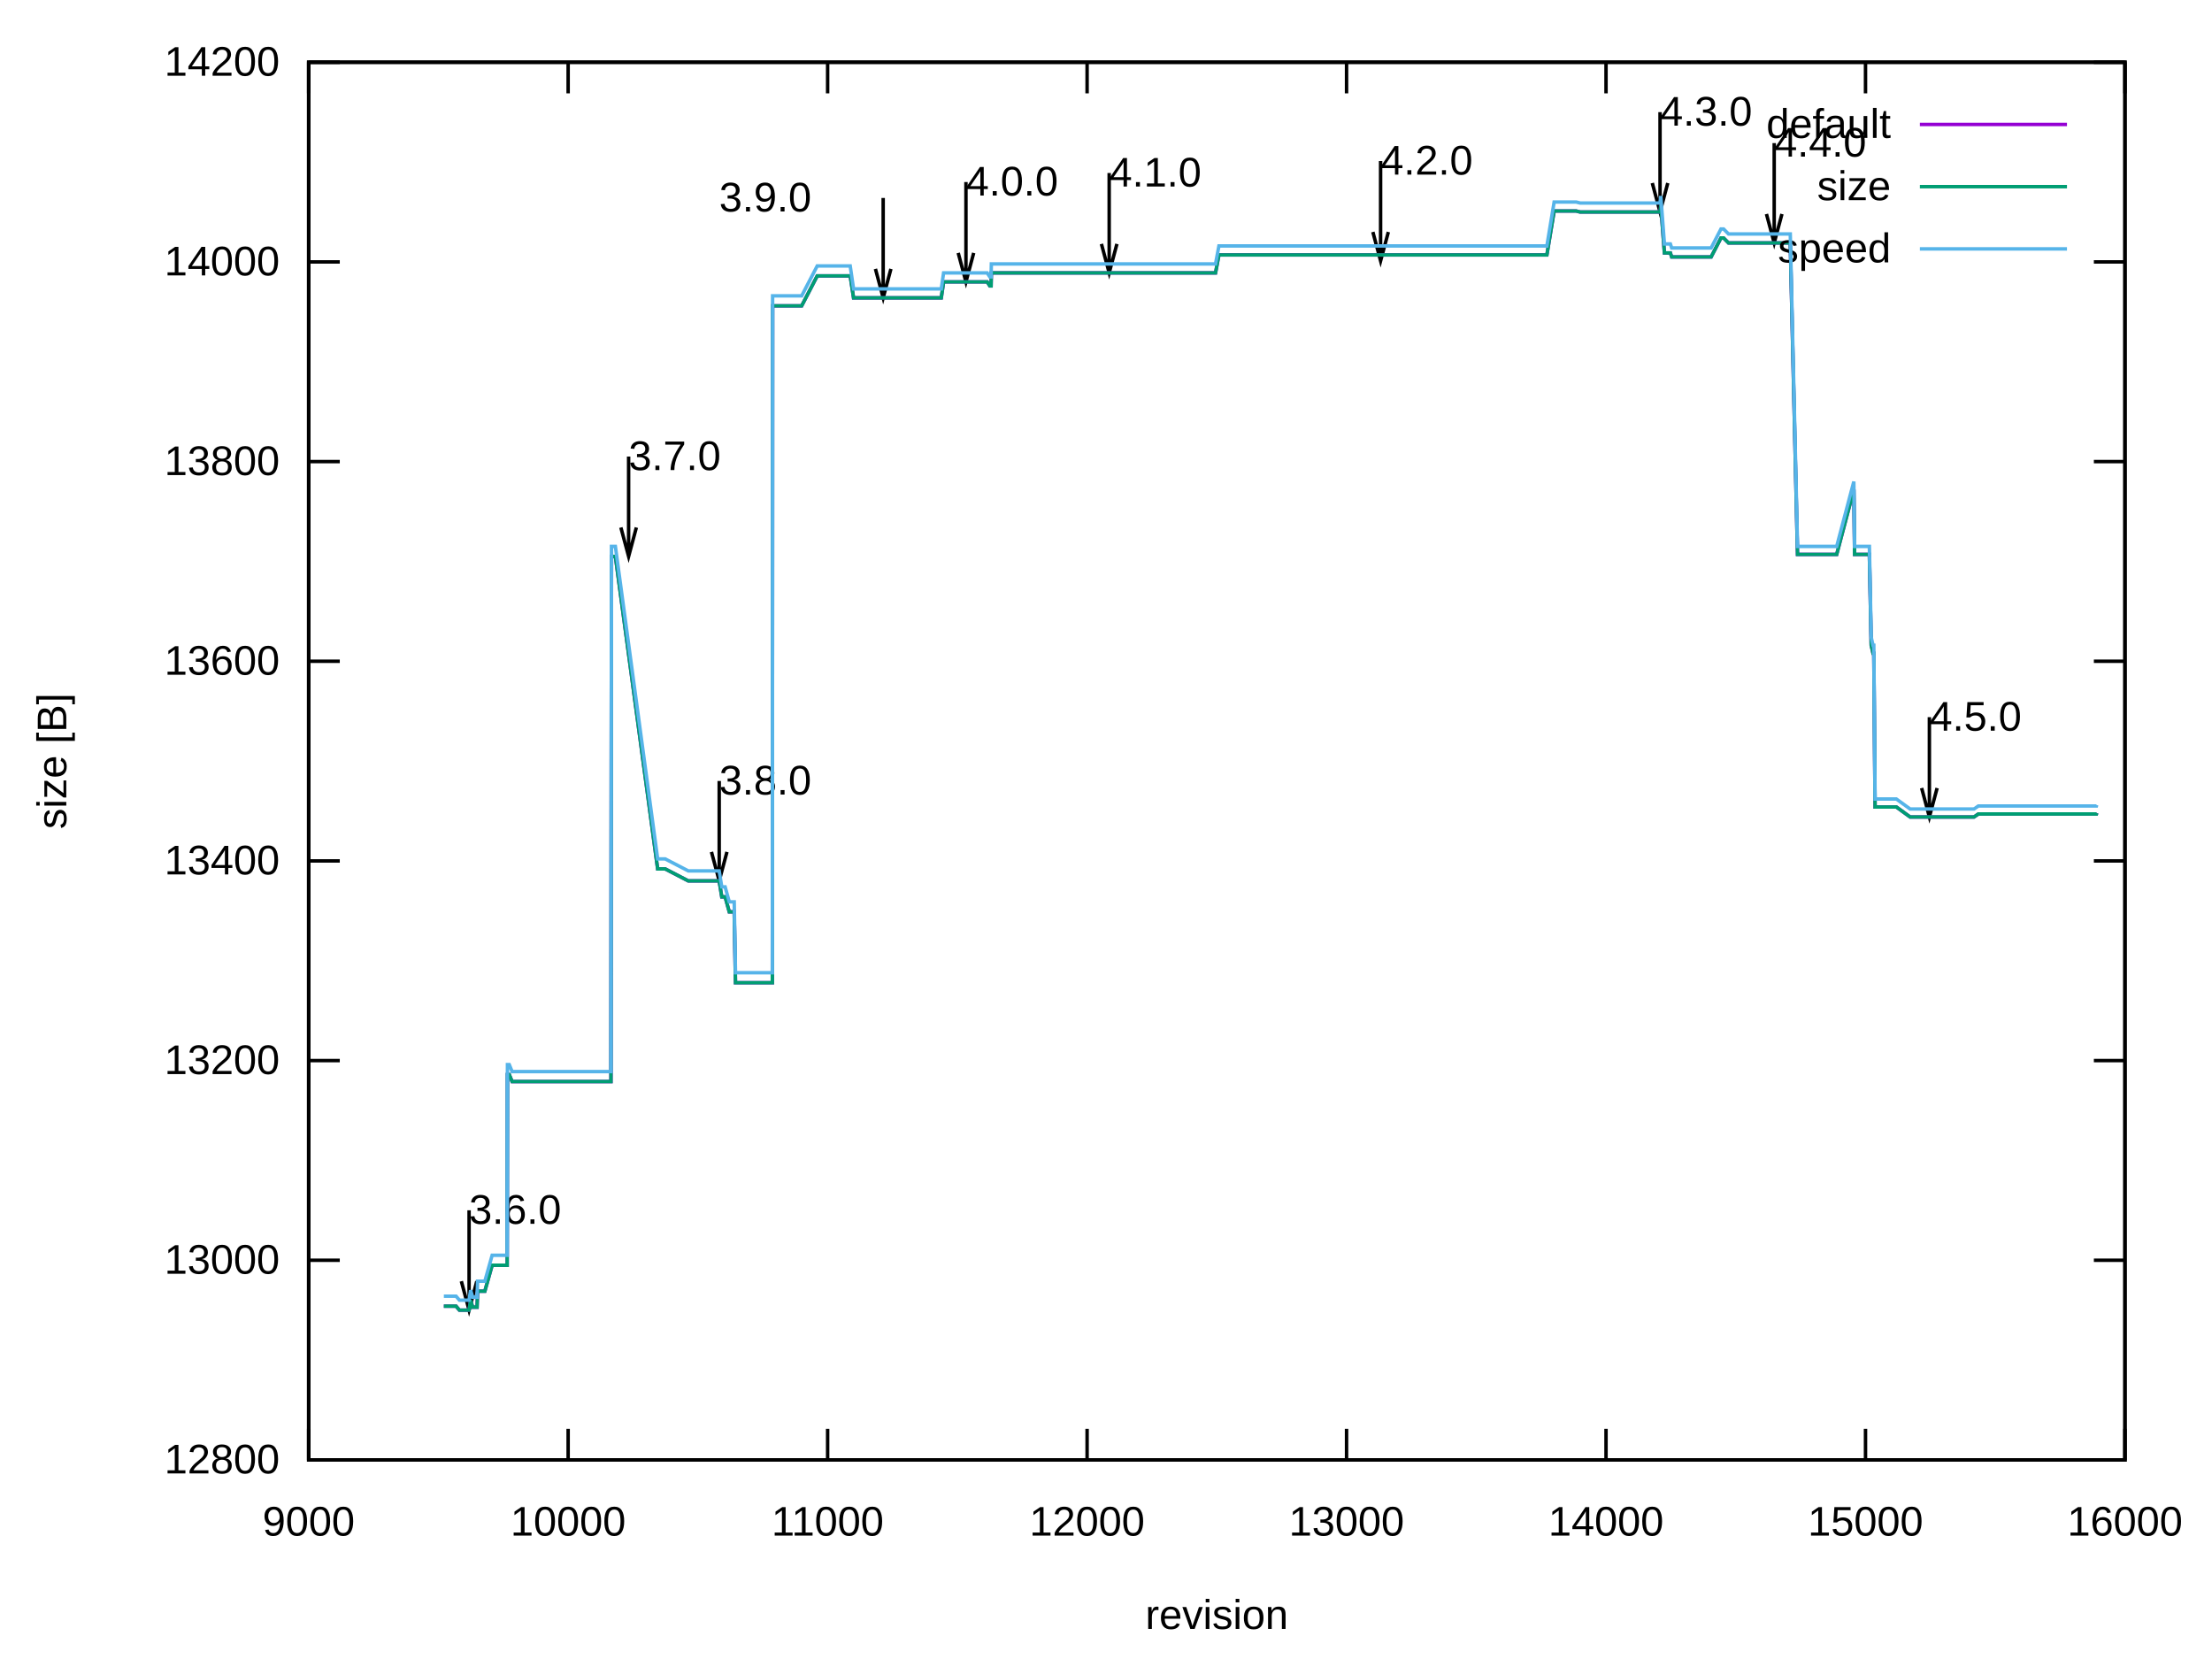
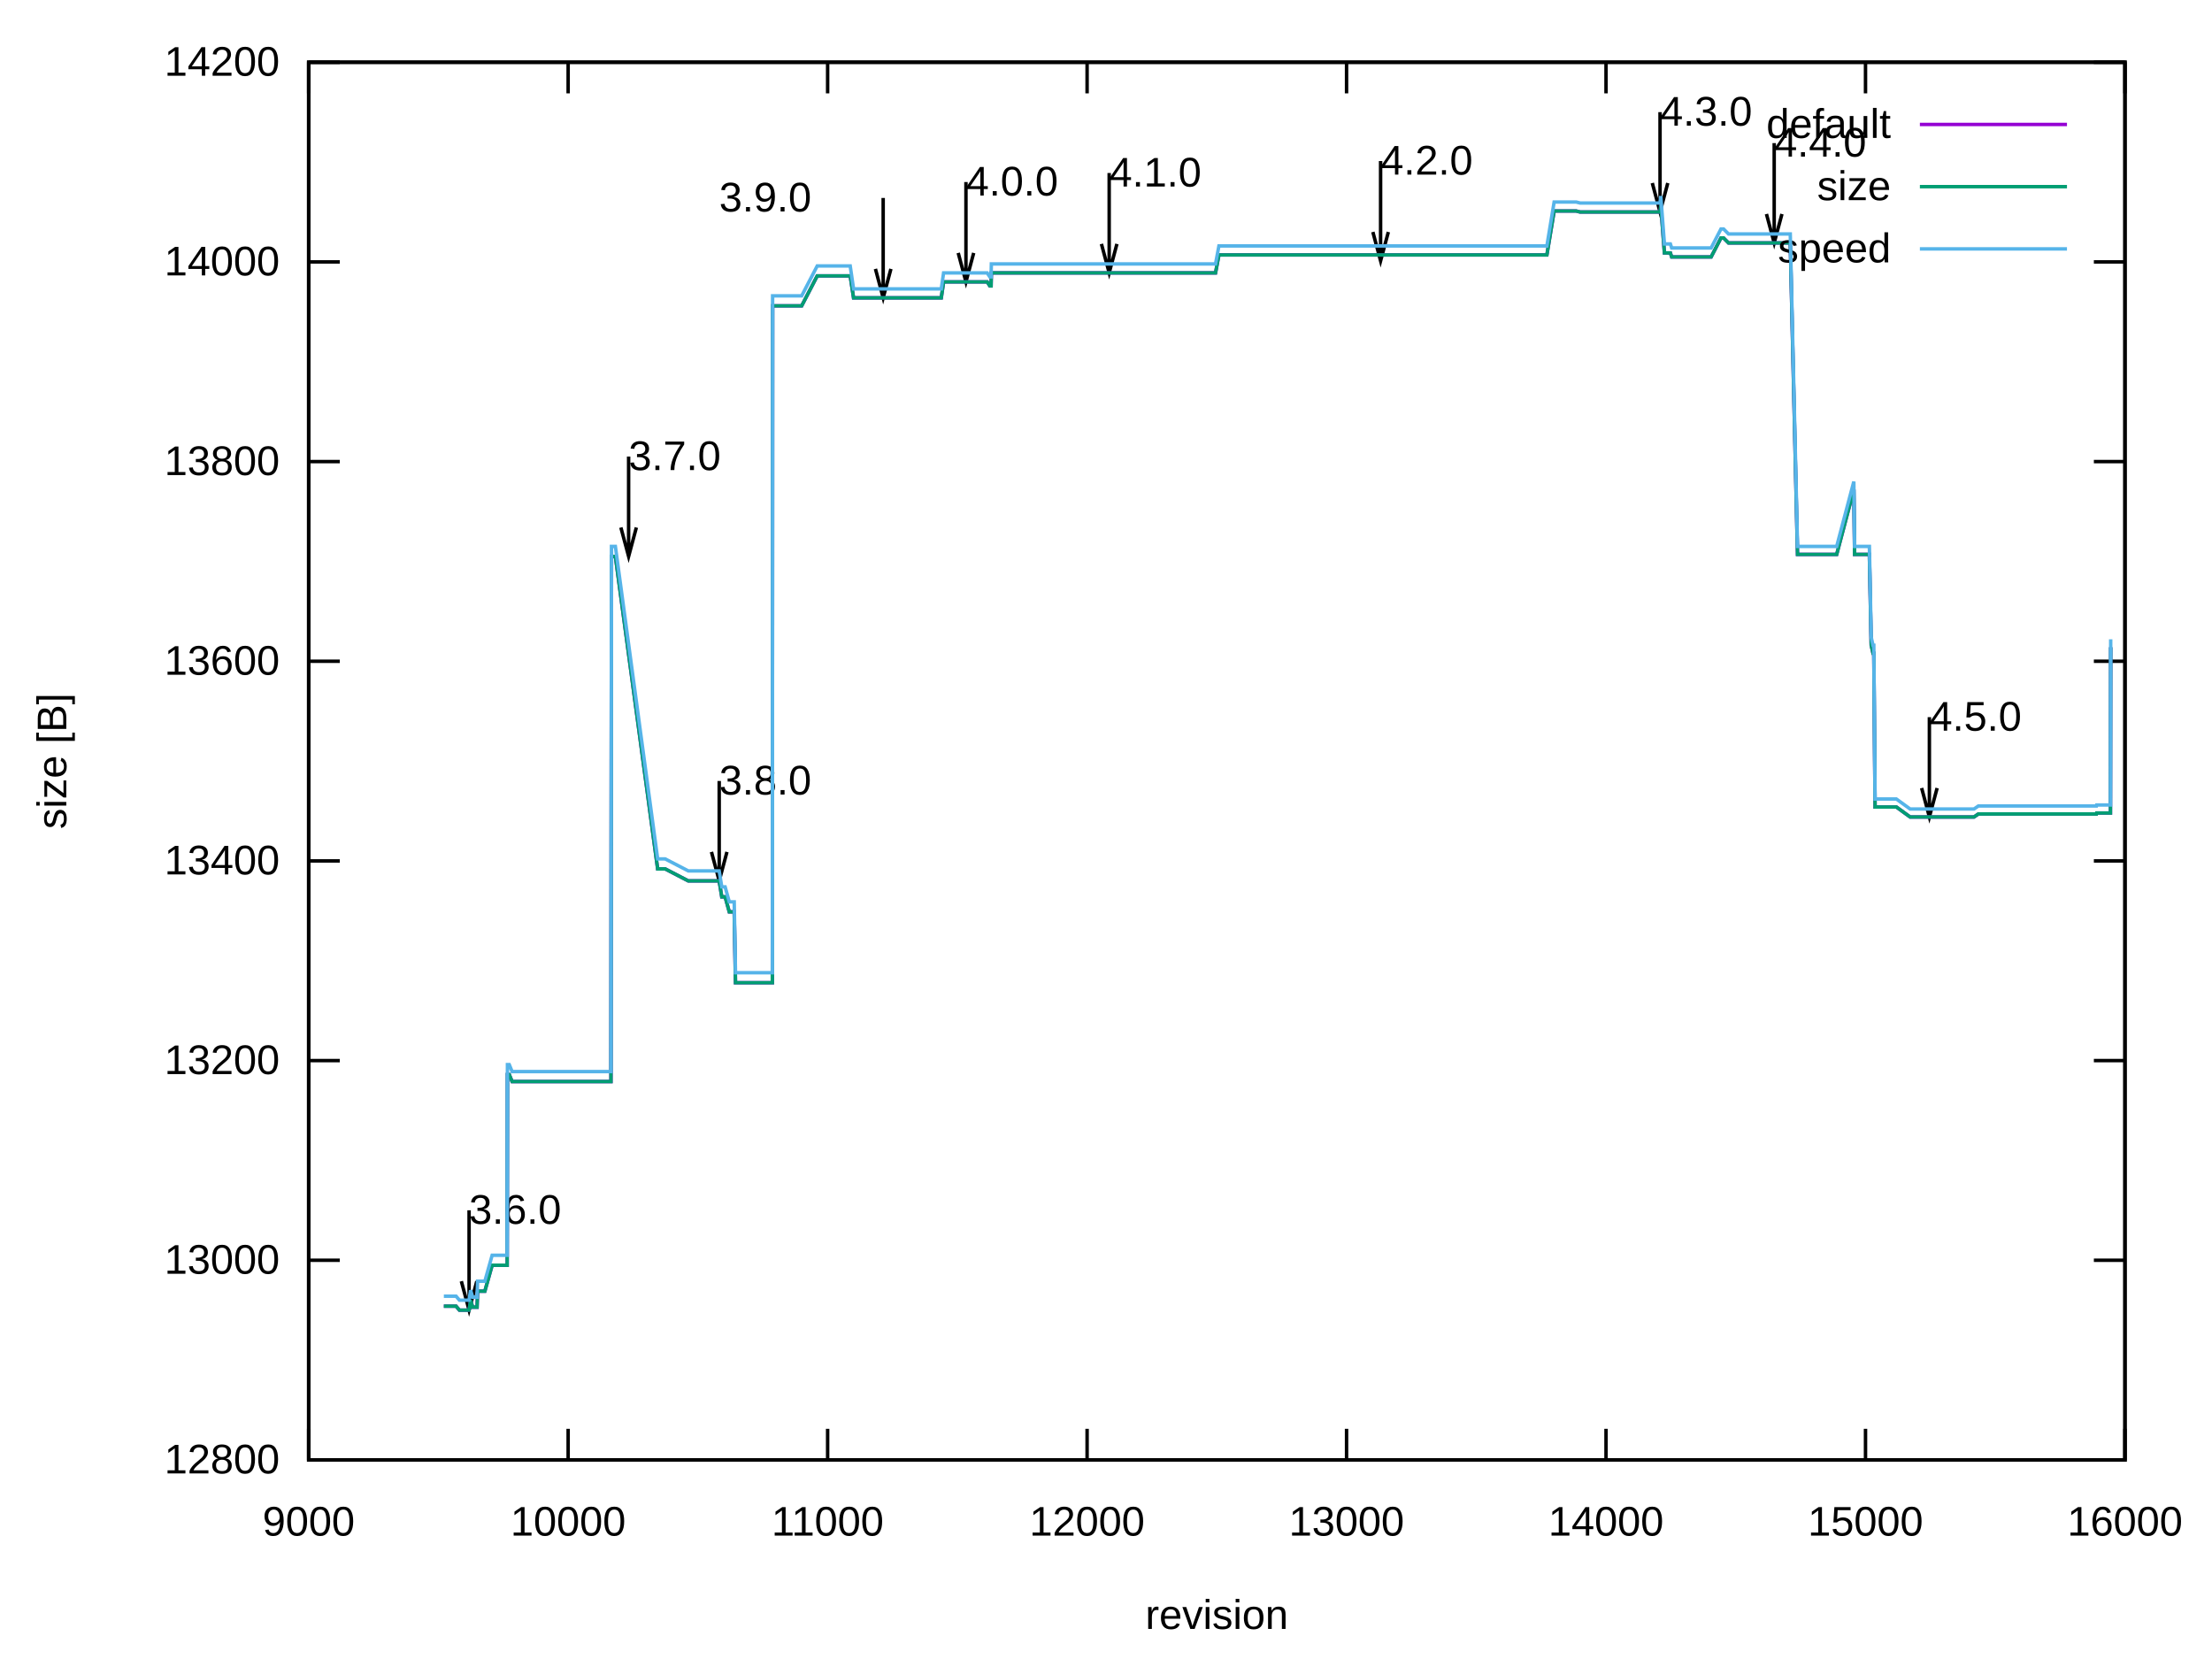
<svg xmlns="http://www.w3.org/2000/svg" xmlns:xlink="http://www.w3.org/1999/xlink" width="640" height="480" viewBox="0 0 640 480">
  <g id="gnuplot_canvas">
    <rect x="0" y="0" width="640" height="480" fill="none" />
    <defs>
      <circle id="gpDot" r="0.5" stroke-width="0.5" stroke="currentColor" />
      <path id="gpPt0" stroke-width="0.222" stroke="currentColor" d="M-1,0 h2 M0,-1 v2" />
      <path id="gpPt1" stroke-width="0.222" stroke="currentColor" d="M-1,-1 L1,1 M1,-1 L-1,1" />
      <path id="gpPt2" stroke-width="0.222" stroke="currentColor" d="M-1,0 L1,0 M0,-1 L0,1 M-1,-1 L1,1 M-1,1 L1,-1" />
      <rect id="gpPt3" stroke-width="0.222" stroke="currentColor" x="-1" y="-1" width="2" height="2" />
      <rect id="gpPt4" stroke-width="0.222" stroke="currentColor" fill="currentColor" x="-1" y="-1" width="2" height="2" />
      <circle id="gpPt5" stroke-width="0.222" stroke="currentColor" cx="0" cy="0" r="1" />
      <use xlink:href="#gpPt5" id="gpPt6" fill="currentColor" stroke="none" />
      <path id="gpPt7" stroke-width="0.222" stroke="currentColor" d="M0,-1.33 L-1.33,0.67 L1.33,0.67 z" />
      <use xlink:href="#gpPt7" id="gpPt8" fill="currentColor" stroke="none" />
      <use xlink:href="#gpPt7" id="gpPt9" stroke="currentColor" transform="rotate(180)" />
      <use xlink:href="#gpPt9" id="gpPt10" fill="currentColor" stroke="none" />
      <use xlink:href="#gpPt3" id="gpPt11" stroke="currentColor" transform="rotate(45)" />
      <use xlink:href="#gpPt11" id="gpPt12" fill="currentColor" stroke="none" />
      <path id="gpPt13" stroke-width="0.222" stroke="currentColor" d="M0,1.330 L1.265,0.411 L0.782,-1.067 L-0.782,-1.076 L-1.265,0.411 z" />
      <use xlink:href="#gpPt13" id="gpPt14" fill="currentColor" stroke="none" />
      <filter id="textbox" filterUnits="objectBoundingBox" x="0" y="0" height="1" width="1">
        <feFlood flood-color="white" flood-opacity="1" result="bgnd" />
        <feComposite in="SourceGraphic" in2="bgnd" operator="atop" />
      </filter>
      <filter id="greybox" filterUnits="objectBoundingBox" x="0" y="0" height="1" width="1">
        <feFlood flood-color="lightgrey" flood-opacity="1" result="grey" />
        <feComposite in="SourceGraphic" in2="grey" operator="atop" />
      </filter>
    </defs>
    <g fill="none" color="white" stroke="currentColor" stroke-width="1.00" stroke-linecap="butt" stroke-linejoin="miter">
</g>
    <g fill="none" color="black" stroke="currentColor" stroke-width="1.00" stroke-linecap="butt" stroke-linejoin="miter">
      <path stroke="black" d="M89.31,422.40 L98.31,422.40 M614.82,422.40 L605.82,422.40  " />
      <g transform="translate(80.92,426.30)" stroke="none" fill="black" font-family="Arial" font-size="12.00" text-anchor="end">
        <text>
          <tspan font-family="Arial"> 12800</tspan>
        </text>
      </g>
    </g>
    <g fill="none" color="black" stroke="currentColor" stroke-width="1.00" stroke-linecap="butt" stroke-linejoin="miter">
      <path stroke="black" d="M89.31,364.63 L98.31,364.63 M614.82,364.63 L605.82,364.63  " />
      <g transform="translate(80.92,368.53)" stroke="none" fill="black" font-family="Arial" font-size="12.00" text-anchor="end">
        <text>
          <tspan font-family="Arial"> 13000</tspan>
        </text>
      </g>
    </g>
    <g fill="none" color="black" stroke="currentColor" stroke-width="1.00" stroke-linecap="butt" stroke-linejoin="miter">
      <path stroke="black" d="M89.31,306.86 L98.31,306.86 M614.82,306.86 L605.82,306.86  " />
      <g transform="translate(80.92,310.76)" stroke="none" fill="black" font-family="Arial" font-size="12.00" text-anchor="end">
        <text>
          <tspan font-family="Arial"> 13200</tspan>
        </text>
      </g>
    </g>
    <g fill="none" color="black" stroke="currentColor" stroke-width="1.00" stroke-linecap="butt" stroke-linejoin="miter">
      <path stroke="black" d="M89.31,249.09 L98.31,249.09 M614.82,249.09 L605.82,249.09  " />
      <g transform="translate(80.92,252.99)" stroke="none" fill="black" font-family="Arial" font-size="12.00" text-anchor="end">
        <text>
          <tspan font-family="Arial"> 13400</tspan>
        </text>
      </g>
    </g>
    <g fill="none" color="black" stroke="currentColor" stroke-width="1.00" stroke-linecap="butt" stroke-linejoin="miter">
      <path stroke="black" d="M89.31,191.32 L98.31,191.32 M614.82,191.32 L605.82,191.32  " />
      <g transform="translate(80.92,195.22)" stroke="none" fill="black" font-family="Arial" font-size="12.00" text-anchor="end">
        <text>
          <tspan font-family="Arial"> 13600</tspan>
        </text>
      </g>
    </g>
    <g fill="none" color="black" stroke="currentColor" stroke-width="1.00" stroke-linecap="butt" stroke-linejoin="miter">
      <path stroke="black" d="M89.31,133.55 L98.31,133.55 M614.82,133.55 L605.82,133.55  " />
      <g transform="translate(80.92,137.45)" stroke="none" fill="black" font-family="Arial" font-size="12.00" text-anchor="end">
        <text>
          <tspan font-family="Arial"> 13800</tspan>
        </text>
      </g>
    </g>
    <g fill="none" color="black" stroke="currentColor" stroke-width="1.00" stroke-linecap="butt" stroke-linejoin="miter">
      <path stroke="black" d="M89.31,75.78 L98.31,75.78 M614.82,75.78 L605.82,75.78  " />
      <g transform="translate(80.92,79.68)" stroke="none" fill="black" font-family="Arial" font-size="12.00" text-anchor="end">
        <text>
          <tspan font-family="Arial"> 14000</tspan>
        </text>
      </g>
    </g>
    <g fill="none" color="black" stroke="currentColor" stroke-width="1.00" stroke-linecap="butt" stroke-linejoin="miter">
      <path stroke="black" d="M89.31,18.01 L98.31,18.01 M614.82,18.01 L605.82,18.01  " />
      <g transform="translate(80.92,21.91)" stroke="none" fill="black" font-family="Arial" font-size="12.00" text-anchor="end">
        <text>
          <tspan font-family="Arial"> 14200</tspan>
        </text>
      </g>
    </g>
    <g fill="none" color="black" stroke="currentColor" stroke-width="1.00" stroke-linecap="butt" stroke-linejoin="miter">
      <path stroke="black" d="M89.31,422.40 L89.31,413.40 M89.31,18.01 L89.31,27.01  " />
      <g transform="translate(89.31,444.30)" stroke="none" fill="black" font-family="Arial" font-size="12.00" text-anchor="middle">
        <text>
          <tspan font-family="Arial"> 9000</tspan>
        </text>
      </g>
    </g>
    <g fill="none" color="black" stroke="currentColor" stroke-width="1.00" stroke-linecap="butt" stroke-linejoin="miter">
      <path stroke="black" d="M164.38,422.40 L164.38,413.40 M164.38,18.01 L164.38,27.01  " />
      <g transform="translate(164.38,444.30)" stroke="none" fill="black" font-family="Arial" font-size="12.00" text-anchor="middle">
        <text>
          <tspan font-family="Arial"> 10000</tspan>
        </text>
      </g>
    </g>
    <g fill="none" color="black" stroke="currentColor" stroke-width="1.00" stroke-linecap="butt" stroke-linejoin="miter">
      <path stroke="black" d="M239.46,422.40 L239.46,413.40 M239.46,18.01 L239.46,27.01  " />
      <g transform="translate(239.46,444.30)" stroke="none" fill="black" font-family="Arial" font-size="12.00" text-anchor="middle">
        <text>
          <tspan font-family="Arial"> 11000</tspan>
        </text>
      </g>
    </g>
    <g fill="none" color="black" stroke="currentColor" stroke-width="1.00" stroke-linecap="butt" stroke-linejoin="miter">
      <path stroke="black" d="M314.53,422.40 L314.53,413.40 M314.53,18.01 L314.53,27.01  " />
      <g transform="translate(314.53,444.30)" stroke="none" fill="black" font-family="Arial" font-size="12.00" text-anchor="middle">
        <text>
          <tspan font-family="Arial"> 12000</tspan>
        </text>
      </g>
    </g>
    <g fill="none" color="black" stroke="currentColor" stroke-width="1.00" stroke-linecap="butt" stroke-linejoin="miter">
      <path stroke="black" d="M389.60,422.40 L389.60,413.40 M389.60,18.01 L389.60,27.01  " />
      <g transform="translate(389.60,444.30)" stroke="none" fill="black" font-family="Arial" font-size="12.00" text-anchor="middle">
        <text>
          <tspan font-family="Arial"> 13000</tspan>
        </text>
      </g>
    </g>
    <g fill="none" color="black" stroke="currentColor" stroke-width="1.00" stroke-linecap="butt" stroke-linejoin="miter">
      <path stroke="black" d="M464.67,422.40 L464.67,413.40 M464.67,18.01 L464.67,27.01  " />
      <g transform="translate(464.67,444.30)" stroke="none" fill="black" font-family="Arial" font-size="12.00" text-anchor="middle">
        <text>
          <tspan font-family="Arial"> 14000</tspan>
        </text>
      </g>
    </g>
    <g fill="none" color="black" stroke="currentColor" stroke-width="1.00" stroke-linecap="butt" stroke-linejoin="miter">
      <path stroke="black" d="M539.75,422.40 L539.75,413.40 M539.75,18.01 L539.75,27.01  " />
      <g transform="translate(539.75,444.30)" stroke="none" fill="black" font-family="Arial" font-size="12.00" text-anchor="middle">
        <text>
          <tspan font-family="Arial"> 15000</tspan>
        </text>
      </g>
    </g>
    <g fill="none" color="black" stroke="currentColor" stroke-width="1.00" stroke-linecap="butt" stroke-linejoin="miter">
      <path stroke="black" d="M614.82,422.40 L614.82,413.40 M614.82,18.01 L614.82,27.01  " />
      <g transform="translate(614.82,444.30)" stroke="none" fill="black" font-family="Arial" font-size="12.00" text-anchor="middle">
        <text>
          <tspan font-family="Arial"> 16000</tspan>
        </text>
      </g>
    </g>
    <g fill="none" color="black" stroke="currentColor" stroke-width="1.00" stroke-linecap="butt" stroke-linejoin="miter">
</g>
    <g fill="none" color="black" stroke="currentColor" stroke-width="1.00" stroke-linecap="butt" stroke-linejoin="miter">
      <path stroke="black" d="M89.31,18.01 L89.31,422.40 L614.82,422.40 L614.82,18.01 L89.31,18.01 Z  " />
      <g transform="translate(135.71,354.09)" stroke="none" fill="black" font-family="Arial" font-size="12.00" text-anchor="start">
        <text>
          <tspan font-family="Arial">3.6.0</tspan>
        </text>
      </g>
      <g transform="translate(181.87,136.01)" stroke="none" fill="black" font-family="Arial" font-size="12.00" text-anchor="start">
        <text>
          <tspan font-family="Arial">3.7.0</tspan>
        </text>
      </g>
      <g transform="translate(208.08,229.88)" stroke="none" fill="black" font-family="Arial" font-size="12.00" text-anchor="start">
        <text>
          <tspan font-family="Arial">3.8.0</tspan>
        </text>
      </g>
      <g transform="translate(208.08,61.19)" stroke="none" fill="black" font-family="Arial" font-size="12.00" text-anchor="start">
        <text>
          <tspan font-family="Arial">3.9.0</tspan>
        </text>
      </g>
      <g transform="translate(279.47,56.57)" stroke="none" fill="black" font-family="Arial" font-size="12.00" text-anchor="start">
        <text>
          <tspan font-family="Arial">4.0.0</tspan>
        </text>
      </g>
      <g transform="translate(320.91,53.97)" stroke="none" fill="black" font-family="Arial" font-size="12.00" text-anchor="start">
        <text>
          <tspan font-family="Arial">4.1.0</tspan>
        </text>
      </g>
      <g transform="translate(399.44,50.51)" stroke="none" fill="black" font-family="Arial" font-size="12.00" text-anchor="start">
        <text>
          <tspan font-family="Arial">4.2.0</tspan>
        </text>
      </g>
      <g transform="translate(480.29,36.35)" stroke="none" fill="black" font-family="Arial" font-size="12.00" text-anchor="start">
        <text>
          <tspan font-family="Arial">4.3.0</tspan>
        </text>
      </g>
      <g transform="translate(513.32,45.31)" stroke="none" fill="black" font-family="Arial" font-size="12.00" text-anchor="start">
        <text>
          <tspan font-family="Arial">4.4.0</tspan>
        </text>
      </g>
      <g transform="translate(558.22,211.40)" stroke="none" fill="black" font-family="Arial" font-size="12.00" text-anchor="start">
        <text>
          <tspan font-family="Arial">4.5.0</tspan>
        </text>
      </g>
    </g>
    <g fill="none" color="black" stroke="currentColor" stroke-width="1.00" stroke-linecap="butt" stroke-linejoin="miter">
      <path stroke="black" d="M133.48,370.70 L135.72,379.06 L137.96,370.70 M135.72,350.18 L135.72,379.06  " />
    </g>
    <g fill="none" color="black" stroke="currentColor" stroke-width="1.00" stroke-linecap="butt" stroke-linejoin="miter">
      <path stroke="black" d="M179.64,152.62 L181.88,160.98 L184.12,152.62 M181.88,132.10 L181.88,160.98  " />
    </g>
    <g fill="none" color="black" stroke="currentColor" stroke-width="1.00" stroke-linecap="butt" stroke-linejoin="miter">
      <path stroke="black" d="M205.85,246.49 L208.09,254.86 L210.33,246.49 M208.09,225.97 L208.09,254.86  " />
    </g>
    <g fill="none" color="black" stroke="currentColor" stroke-width="1.00" stroke-linecap="butt" stroke-linejoin="miter">
      <path stroke="black" d="M253.29,77.80 L255.53,86.17 L257.77,77.80 M255.53,57.28 L255.53,86.17  " />
    </g>
    <g fill="none" color="black" stroke="currentColor" stroke-width="1.00" stroke-linecap="butt" stroke-linejoin="miter">
      <path stroke="black" d="M277.24,73.18 L279.48,81.55 L281.72,73.18 M279.48,52.66 L279.48,81.55  " />
    </g>
    <g fill="none" color="black" stroke="currentColor" stroke-width="1.00" stroke-linecap="butt" stroke-linejoin="miter">
      <path stroke="black" d="M318.68,70.58 L320.92,78.95 L323.16,70.58 M320.92,50.06 L320.92,78.95  " />
    </g>
    <g fill="none" color="black" stroke="currentColor" stroke-width="1.00" stroke-linecap="butt" stroke-linejoin="miter">
      <path stroke="black" d="M397.21,67.12 L399.45,75.48 L401.69,67.12 M399.45,46.60 L399.45,75.48  " />
    </g>
    <g fill="none" color="black" stroke="currentColor" stroke-width="1.00" stroke-linecap="butt" stroke-linejoin="miter">
      <path stroke="black" d="M478.06,52.96 L480.30,61.33 L482.54,52.96 M480.30,32.44 L480.30,61.33  " />
    </g>
    <g fill="none" color="black" stroke="currentColor" stroke-width="1.00" stroke-linecap="butt" stroke-linejoin="miter">
      <path stroke="black" d="M511.09,61.92 L513.33,70.28 L515.57,61.92 M513.33,41.40 L513.33,70.28  " />
    </g>
    <g fill="none" color="black" stroke="currentColor" stroke-width="1.00" stroke-linecap="butt" stroke-linejoin="miter">
      <path stroke="black" d="M555.99,228.01 L558.23,236.37 L560.47,228.01 M558.23,207.49 L558.23,236.37  " />
    </g>
    <g fill="none" color="black" stroke="currentColor" stroke-width="1.00" stroke-linecap="butt" stroke-linejoin="miter">
</g>
    <g id="gnuplot_plot_1">
      <g fill="none" color="black" stroke="currentColor" stroke-width="1.00" stroke-linecap="butt" stroke-linejoin="miter">
        <g transform="translate(547.09,39.91)" stroke="none" fill="black" font-family="Arial" font-size="12.00" text-anchor="end">
          <text>
            <tspan font-family="Arial">default</tspan>
          </text>
        </g>
      </g>
      <g fill="none" color="black" stroke="currentColor" stroke-width="1.00" stroke-linecap="butt" stroke-linejoin="miter">
-         <path stroke="rgb(148,   0, 211)" d="M555.48,36.01 L598.04,36.01 M128.42,377.92 L129.85,377.92 L130.60,377.92 L131.95,377.92 L132.93,379.07 L133.53,379.07   L134.05,379.07 L134.43,379.07 L134.50,379.07 L134.58,379.07 L134.65,379.07 L135.71,379.07 L136.16,376.18 L136.76,378.21   L136.98,378.21 L137.06,378.21 L137.13,378.21 L137.21,378.21 L137.36,378.21 L137.73,378.21 L137.81,378.21 L138.03,378.21   L138.18,373.58 L138.33,373.58 L138.41,373.58 L138.78,373.58 L139.01,373.58 L139.16,373.58 L139.23,373.58 L139.31,373.58   L140.28,373.58 L142.39,366.07 L144.11,366.07 L144.86,366.07 L145.39,366.07 L145.69,366.07 L146.44,366.07 L146.67,366.07   L146.74,366.07 L146.82,310.90 L146.89,310.90 L147.34,310.90 L148.17,312.93 L148.62,312.93 L148.69,312.93 L148.84,312.93   L149.14,312.93 L149.59,312.93 L149.89,312.93 L149.97,312.93 L150.49,312.93 L150.72,312.93 L150.79,312.93 L150.87,312.93   L151.62,312.93 L151.77,312.93 L152.07,312.93 L155.30,312.93 L160.55,312.93 L160.85,312.93 L161.00,312.93 L161.08,312.93   L161.46,312.93 L176.62,312.93 L176.77,312.93 L176.92,160.99 L177.45,160.99 L177.97,160.99 L178.05,160.99 L190.28,251.40   L190.58,251.40 L190.66,251.40 L191.86,251.40 L191.93,251.40 L192.46,251.40 L199.14,254.87 L201.54,254.87 L202.67,254.87   L204.92,254.87 L206.27,254.87 L208.08,254.87 L208.83,259.49 L209.50,259.49 L209.80,259.49 L211.00,263.82 L212.43,263.82   L212.80,284.33 L213.63,284.33 L213.93,284.33 L214.53,284.33 L222.56,284.33 L223.09,284.33 L223.39,284.33 L223.47,284.33   L223.54,88.49 L223.69,88.49 L224.44,88.49 L231.95,88.49 L236.45,79.82 L237.50,79.82 L245.99,79.82 L246.96,86.18   L250.72,86.18 L255.52,86.18 L258.97,86.18 L264.23,86.18 L264.61,86.18 L267.31,86.18 L272.11,86.18 L272.34,86.18   L273.01,81.56 L277.52,81.56 L277.67,81.56 L279.47,81.56 L283.45,81.56 L285.55,81.56 L285.63,81.56 L286.38,82.71   L286.75,82.71 L286.83,78.96 L287.28,78.96 L287.35,78.96 L293.66,78.96 L301.17,78.96 L314.60,78.96 L318.73,78.96   L320.91,78.96 L321.89,78.96 L322.04,78.96 L322.19,78.96 L322.49,78.96 L322.71,78.96 L323.09,78.96 L343.96,78.96   L345.68,78.96 L346.81,78.96 L348.31,78.96 L349.36,78.96 L351.16,78.96 L351.69,78.96 L352.67,73.76 L362.73,73.76   L365.05,73.76 L366.25,73.76 L366.48,73.76 L370.53,73.76 L373.39,73.76 L374.21,73.76 L376.61,73.76 L379.24,73.76   L380.22,73.76 L381.42,73.76 L382.09,73.76 L387.27,73.76 L399.44,73.76 L404.62,73.76 L412.12,73.76 L426.76,73.76   L441.33,73.76 L442.08,73.76 L442.83,73.76 L445.76,73.76 L447.56,73.76 L449.66,61.05 L449.96,61.05 L450.64,61.05   L451.54,61.05 L453.04,61.05 L456.04,61.05 L457.17,61.34 L464.67,61.34 L478.49,61.34 L480.29,61.34 L480.51,59.32   L481.57,73.18 L482.32,73.18 L482.54,73.18 L483.14,73.18 L483.29,73.18 L483.67,74.34 L487.20,74.34 L490.65,74.34   L492.45,74.34 L494.55,74.34 L495.08,74.34 L497.93,68.85 L498.31,68.85 L498.68,68.85 L500.11,70.29 L502.96,70.29   L504.31,70.29 L513.32,70.29 L513.47,70.29 L517.98,70.29 L520.08,160.41 L526.01,160.41 L531.41,160.41 L536.37,141.64   L536.59,160.41 L539.45,160.41 L540.87,160.41 L541.40,186.70 L541.92,189.01 L542.15,189.01 L542.52,233.49 L544.25,233.49   L546.73,233.49 L547.55,233.49 L548.53,233.49 L548.61,233.49 L548.68,233.49 L552.66,236.38 L557.76,236.38 L558.22,236.38   L563.55,236.38 L571.13,236.38 L572.40,235.51 L573.61,235.51 L576.23,235.51 L581.04,235.51 L583.29,235.51 L589.97,235.51   L594.10,235.51 L594.17,235.51 L597.40,235.51 L606.56,235.51 L606.64,235.23  " />
+         <path stroke="rgb(148,   0, 211)" d="M555.48,36.01 L598.04,36.01 M128.42,377.92 L129.85,377.92 L130.60,377.92 L131.95,377.92 L132.93,379.07 L133.53,379.07   L134.05,379.07 L134.43,379.07 L134.50,379.07 L134.58,379.07 L134.65,379.07 L135.71,379.07 L136.16,376.18 L136.76,378.21   L136.98,378.21 L137.06,378.21 L137.13,378.21 L137.21,378.21 L137.36,378.21 L137.73,378.21 L137.81,378.21 L138.03,378.21   L138.18,373.58 L138.33,373.58 L138.41,373.58 L138.78,373.58 L139.01,373.58 L139.16,373.58 L139.23,373.58 L139.31,373.58   L140.28,373.58 L142.39,366.07 L144.11,366.07 L144.86,366.07 L145.39,366.07 L145.69,366.07 L146.44,366.07 L146.67,366.07   L146.74,366.07 L146.82,310.90 L146.89,310.90 L147.34,310.90 L148.17,312.93 L148.62,312.93 L148.69,312.93 L148.84,312.93   L149.14,312.93 L149.59,312.93 L149.89,312.93 L149.97,312.93 L150.49,312.93 L150.72,312.93 L150.79,312.93 L150.87,312.93   L151.62,312.93 L151.77,312.93 L152.07,312.93 L155.30,312.93 L160.55,312.93 L160.85,312.93 L161.00,312.93 L161.08,312.93   L161.46,312.93 L176.62,312.93 L176.77,312.93 L176.92,160.99 L177.45,160.99 L177.97,160.99 L178.05,160.99 L190.28,251.40   L190.58,251.40 L190.66,251.40 L191.86,251.40 L191.93,251.40 L192.46,251.40 L199.14,254.87 L201.54,254.87 L202.67,254.87   L204.92,254.87 L206.27,254.87 L208.08,254.87 L208.83,259.49 L209.50,259.49 L209.80,259.49 L211.00,263.82 L212.43,263.82   L212.80,284.33 L213.63,284.33 L213.93,284.33 L214.53,284.33 L222.56,284.33 L223.09,284.33 L223.39,284.33 L223.47,284.33   L223.54,88.49 L223.69,88.49 L224.44,88.49 L231.95,88.49 L236.45,79.82 L237.50,79.82 L245.99,79.82 L246.96,86.18   L250.72,86.18 L255.52,86.18 L258.97,86.18 L264.23,86.18 L264.61,86.18 L267.31,86.18 L272.11,86.18 L272.34,86.18   L273.01,81.56 L277.52,81.56 L277.67,81.56 L279.47,81.56 L283.45,81.56 L285.55,81.56 L285.63,81.56 L286.38,82.71   L286.75,82.71 L286.83,78.96 L287.28,78.96 L287.35,78.96 L293.66,78.96 L301.17,78.96 L314.60,78.96 L318.73,78.96   L320.91,78.96 L321.89,78.96 L322.04,78.96 L322.19,78.96 L322.49,78.96 L322.71,78.96 L323.09,78.96 L343.96,78.96   L345.68,78.96 L346.81,78.96 L348.31,78.96 L349.36,78.96 L351.16,78.96 L351.69,78.96 L352.67,73.76 L362.73,73.76   L365.05,73.76 L366.25,73.76 L366.48,73.76 L370.53,73.76 L373.39,73.76 L374.21,73.76 L376.61,73.76 L379.24,73.76   L380.22,73.76 L381.42,73.76 L382.09,73.76 L387.27,73.76 L399.44,73.76 L404.62,73.76 L412.12,73.76 L426.76,73.76   L441.33,73.76 L442.08,73.76 L442.83,73.76 L445.76,73.76 L447.56,73.76 L449.66,61.05 L449.96,61.05 L450.64,61.05   L451.54,61.05 L453.04,61.05 L456.04,61.05 L457.17,61.34 L464.67,61.34 L478.49,61.34 L480.29,61.34 L480.51,59.32   L481.57,73.18 L482.32,73.18 L482.54,73.18 L483.14,73.18 L483.29,73.18 L483.67,74.34 L487.20,74.34 L490.65,74.34   L492.45,74.34 L494.55,74.34 L495.08,74.34 L497.93,68.85 L498.31,68.85 L498.68,68.85 L500.11,70.29 L502.96,70.29   L504.31,70.29 L513.32,70.29 L513.47,70.29 L517.98,70.29 L520.08,160.41 L526.01,160.41 L531.41,160.41 L536.37,141.64   L536.59,160.41 L539.45,160.41 L540.87,160.41 L541.40,186.70 L541.92,189.01 L542.15,189.01 L542.52,233.49 L544.25,233.49   L546.73,233.49 L547.55,233.49 L548.53,233.49 L548.61,233.49 L548.68,233.49 L552.66,236.38 L557.76,236.38 L558.22,236.38   L563.55,236.38 L571.13,236.38 L572.40,235.51 L573.61,235.51 L576.23,235.51 L581.04,235.51 L583.29,235.51 L589.97,235.51   L594.10,235.51 L594.17,235.51 L597.40,235.51 L606.56,235.51 L606.64,235.23 L610.62,235.23 L610.69,187.28  " />
      </g>
    </g>
    <g id="gnuplot_plot_2">
      <g fill="none" color="black" stroke="currentColor" stroke-width="1.00" stroke-linecap="butt" stroke-linejoin="miter">
        <g transform="translate(547.09,57.91)" stroke="none" fill="black" font-family="Arial" font-size="12.00" text-anchor="end">
          <text>
            <tspan font-family="Arial">size</tspan>
          </text>
        </g>
      </g>
      <g fill="none" color="black" stroke="currentColor" stroke-width="1.00" stroke-linecap="butt" stroke-linejoin="miter">
-         <path stroke="rgb(  0, 158, 115)" d="M555.48,54.01 L598.04,54.01 M128.42,377.92 L129.85,377.92 L130.60,377.92 L131.95,377.92 L132.93,379.07 L133.53,379.07   L134.05,379.07 L134.43,379.07 L134.50,379.07 L134.58,379.07 L134.65,379.07 L135.71,379.07 L136.16,376.18 L136.76,378.21   L136.98,378.21 L137.06,378.21 L137.13,378.21 L137.21,378.21 L137.36,378.21 L137.73,378.21 L137.81,378.21 L138.03,378.21   L138.18,373.58 L138.33,373.58 L138.41,373.58 L138.78,373.58 L139.01,373.58 L139.16,373.58 L139.23,373.58 L139.31,373.58   L140.28,373.58 L142.39,366.07 L144.11,366.07 L144.86,366.07 L145.39,366.07 L145.69,366.07 L146.44,366.07 L146.67,366.07   L146.74,366.07 L146.82,310.90 L146.89,310.90 L147.34,310.90 L148.17,312.93 L148.62,312.93 L148.69,312.93 L148.84,312.93   L149.14,312.93 L149.59,312.93 L149.89,312.93 L149.97,312.93 L150.49,312.93 L150.72,312.93 L150.79,312.93 L150.87,312.93   L151.62,312.93 L151.77,312.93 L152.07,312.93 L155.30,312.93 L160.55,312.93 L160.85,312.93 L161.00,312.93 L161.08,312.93   L161.46,312.93 L176.62,312.93 L176.77,312.93 L176.92,160.99 L177.45,160.99 L177.97,160.99 L178.05,160.99 L190.28,251.40   L190.58,251.40 L190.66,251.40 L191.86,251.40 L191.93,251.40 L192.46,251.40 L199.14,254.87 L201.54,254.87 L202.67,254.87   L204.92,254.87 L206.27,254.87 L208.08,254.87 L208.83,259.49 L209.50,259.49 L209.80,259.49 L211.00,263.82 L212.43,263.82   L212.80,284.33 L213.63,284.33 L213.93,284.33 L214.53,284.33 L222.56,284.33 L223.09,284.33 L223.39,284.33 L223.47,284.33   L223.54,88.49 L223.69,88.49 L224.44,88.49 L231.95,88.49 L236.45,79.82 L237.50,79.82 L245.99,79.82 L246.96,86.18   L250.72,86.18 L255.52,86.18 L258.97,86.18 L264.23,86.18 L264.61,86.18 L267.31,86.18 L272.11,86.18 L272.34,86.18   L273.01,81.56 L277.52,81.56 L277.67,81.56 L279.47,81.56 L283.45,81.56 L285.55,81.56 L285.63,81.56 L286.38,82.71   L286.75,82.71 L286.83,78.96 L287.28,78.96 L287.35,78.96 L293.66,78.96 L301.17,78.96 L314.60,78.96 L318.73,78.96   L320.91,78.96 L321.89,78.96 L322.04,78.96 L322.19,78.96 L322.49,78.96 L322.71,78.96 L323.09,78.96 L343.96,78.96   L345.68,78.96 L346.81,78.96 L348.31,78.96 L349.36,78.96 L351.16,78.96 L351.69,78.96 L352.67,73.76 L362.73,73.76   L365.05,73.76 L366.25,73.76 L366.48,73.76 L370.53,73.76 L373.39,73.76 L374.21,73.76 L376.61,73.76 L379.24,73.76   L380.22,73.76 L381.42,73.76 L382.09,73.76 L387.27,73.76 L399.44,73.76 L404.62,73.76 L412.12,73.76 L426.76,73.76   L441.33,73.76 L442.08,73.76 L442.83,73.76 L445.76,73.76 L447.56,73.76 L449.66,61.05 L449.96,61.05 L450.64,61.05   L451.54,61.05 L453.04,61.05 L456.04,61.05 L457.17,61.34 L464.67,61.34 L478.49,61.34 L480.29,61.34 L480.51,59.32   L481.57,73.18 L482.32,73.18 L482.54,73.18 L483.14,73.18 L483.29,73.18 L483.67,74.34 L487.20,74.34 L490.65,74.34   L492.45,74.34 L494.55,74.34 L495.08,74.34 L497.93,68.85 L498.31,68.85 L498.68,68.85 L500.11,70.29 L502.96,70.29   L504.31,70.29 L513.32,70.29 L513.47,70.29 L517.98,70.29 L520.08,160.41 L526.01,160.41 L531.41,160.41 L536.37,141.64   L536.59,160.41 L539.45,160.41 L540.87,160.41 L541.40,186.70 L541.92,189.01 L542.15,189.01 L542.52,233.49 L544.25,233.49   L546.73,233.49 L547.55,233.49 L548.53,233.49 L548.61,233.49 L548.68,233.49 L552.66,236.38 L557.76,236.38 L558.22,236.38   L563.55,236.38 L571.13,236.38 L572.40,235.51 L573.61,235.51 L576.23,235.51 L581.04,235.51 L583.29,235.51 L589.97,235.51   L594.10,235.51 L594.17,235.51 L597.40,235.51 L606.56,235.51 L606.64,235.23  " />
+         <path stroke="rgb(  0, 158, 115)" d="M555.48,54.01 L598.04,54.01 M128.42,377.92 L129.85,377.92 L130.60,377.92 L131.95,377.92 L132.93,379.07 L133.53,379.07   L134.05,379.07 L134.43,379.07 L134.50,379.07 L134.58,379.07 L134.65,379.07 L135.71,379.07 L136.16,376.18 L136.76,378.21   L136.98,378.21 L137.06,378.21 L137.13,378.21 L137.21,378.21 L137.36,378.21 L137.73,378.21 L137.81,378.21 L138.03,378.21   L138.18,373.58 L138.33,373.58 L138.41,373.58 L138.78,373.58 L139.01,373.58 L139.16,373.58 L139.23,373.58 L139.31,373.58   L140.28,373.58 L142.39,366.07 L144.11,366.07 L144.86,366.07 L145.39,366.07 L145.69,366.07 L146.44,366.07 L146.67,366.07   L146.74,366.07 L146.82,310.90 L146.89,310.90 L147.34,310.90 L148.17,312.93 L148.62,312.93 L148.69,312.93 L148.84,312.93   L149.14,312.93 L149.59,312.93 L149.89,312.93 L149.97,312.93 L150.49,312.93 L150.72,312.93 L150.79,312.93 L150.87,312.93   L151.62,312.93 L151.77,312.93 L152.07,312.93 L155.30,312.93 L160.55,312.93 L160.85,312.93 L161.00,312.93 L161.08,312.93   L161.46,312.93 L176.62,312.93 L176.77,312.93 L176.92,160.99 L177.45,160.99 L177.97,160.99 L178.05,160.99 L190.28,251.40   L190.58,251.40 L190.66,251.40 L191.86,251.40 L191.93,251.40 L192.46,251.40 L199.14,254.87 L201.54,254.87 L202.67,254.87   L204.92,254.87 L206.27,254.87 L208.08,254.87 L208.83,259.49 L209.50,259.49 L209.80,259.49 L211.00,263.82 L212.43,263.82   L212.80,284.33 L213.63,284.33 L213.93,284.33 L214.53,284.33 L222.56,284.33 L223.09,284.33 L223.39,284.33 L223.47,284.33   L223.54,88.49 L223.69,88.49 L224.44,88.49 L231.95,88.49 L236.45,79.82 L237.50,79.82 L245.99,79.82 L246.96,86.18   L250.72,86.18 L255.52,86.18 L258.97,86.18 L264.23,86.18 L264.61,86.18 L267.31,86.18 L272.11,86.18 L272.34,86.18   L273.01,81.56 L277.52,81.56 L277.67,81.56 L279.47,81.56 L283.45,81.56 L285.55,81.56 L285.63,81.56 L286.38,82.71   L286.75,82.71 L286.83,78.96 L287.28,78.96 L287.35,78.96 L293.66,78.96 L301.17,78.96 L314.60,78.96 L318.73,78.96   L320.91,78.96 L321.89,78.96 L322.04,78.96 L322.19,78.96 L322.49,78.96 L322.71,78.96 L323.09,78.96 L343.96,78.96   L345.68,78.96 L346.81,78.96 L348.31,78.96 L349.36,78.96 L351.16,78.96 L351.69,78.96 L352.67,73.76 L362.73,73.76   L365.05,73.76 L366.25,73.76 L366.48,73.76 L370.53,73.76 L373.39,73.76 L374.21,73.76 L376.61,73.76 L379.24,73.76   L380.22,73.76 L381.42,73.76 L382.09,73.76 L387.27,73.76 L399.44,73.76 L404.62,73.76 L412.12,73.76 L426.76,73.76   L441.33,73.76 L442.08,73.76 L442.83,73.76 L445.76,73.76 L447.56,73.76 L449.66,61.05 L449.96,61.05 L450.64,61.05   L451.54,61.05 L453.04,61.05 L456.04,61.05 L457.17,61.34 L464.67,61.34 L478.49,61.34 L480.29,61.34 L480.51,59.32   L481.57,73.18 L482.32,73.18 L482.54,73.18 L483.14,73.18 L483.29,73.18 L483.67,74.34 L487.20,74.34 L490.65,74.34   L492.45,74.34 L494.55,74.34 L495.08,74.34 L497.93,68.85 L498.31,68.85 L498.68,68.85 L500.11,70.29 L502.96,70.29   L504.31,70.29 L513.32,70.29 L513.47,70.29 L517.98,70.29 L520.08,160.41 L526.01,160.41 L531.41,160.41 L536.37,141.64   L536.59,160.41 L539.45,160.41 L540.87,160.41 L541.40,186.70 L541.92,189.01 L542.15,189.01 L542.52,233.49 L544.25,233.49   L546.73,233.49 L547.55,233.49 L548.53,233.49 L548.61,233.49 L548.68,233.49 L552.66,236.38 L557.76,236.38 L558.22,236.38   L563.55,236.38 L571.13,236.38 L572.40,235.51 L573.61,235.51 L576.23,235.51 L581.04,235.51 L583.29,235.51 L589.97,235.51   L594.10,235.51 L594.17,235.51 L597.40,235.51 L606.56,235.51 L606.64,235.23 L610.62,235.23 L610.69,187.28  " />
      </g>
    </g>
    <g id="gnuplot_plot_3">
      <g fill="none" color="black" stroke="currentColor" stroke-width="1.00" stroke-linecap="butt" stroke-linejoin="miter">
        <g transform="translate(547.09,75.91)" stroke="none" fill="black" font-family="Arial" font-size="12.00" text-anchor="end">
          <text>
            <tspan font-family="Arial">speed</tspan>
          </text>
        </g>
      </g>
      <g fill="none" color="black" stroke="currentColor" stroke-width="1.00" stroke-linecap="butt" stroke-linejoin="miter">
-         <path stroke="rgb( 86, 180, 233)" d="M555.48,72.01 L598.04,72.01 M128.42,375.03 L129.85,375.03 L130.60,375.03 L131.95,375.03 L132.93,376.18 L133.53,376.18   L134.05,376.18 L134.43,376.18 L134.50,376.18 L134.58,376.18 L134.65,376.18 L135.71,376.18 L136.16,373.30 L136.76,375.32   L136.98,375.32 L137.06,375.32 L137.13,375.32 L137.21,375.32 L137.36,375.32 L137.73,375.32 L137.81,375.32 L138.03,375.32   L138.18,370.70 L138.33,370.70 L138.41,370.70 L138.78,370.70 L139.01,370.70 L139.16,370.70 L139.23,370.70 L139.31,370.70   L140.28,370.70 L142.39,363.19 L144.11,363.19 L144.86,363.19 L145.39,363.19 L145.69,363.19 L146.44,363.19 L146.67,363.19   L146.74,363.19 L146.82,308.02 L146.89,308.02 L147.34,308.02 L148.17,310.04 L148.62,310.04 L148.69,310.04 L148.84,310.04   L149.14,310.04 L149.59,310.04 L149.89,310.04 L149.97,310.04 L150.49,310.04 L150.72,310.04 L150.79,310.04 L150.87,310.04   L151.62,310.04 L151.77,310.04 L152.07,310.04 L155.30,310.04 L160.55,310.04 L160.85,310.04 L161.00,310.04 L161.08,310.04   L161.46,310.04 L176.62,310.04 L176.77,310.04 L176.92,158.10 L177.45,158.10 L177.97,158.10 L178.05,158.10 L190.28,248.51   L190.58,248.51 L190.66,248.51 L191.86,248.51 L191.93,248.51 L192.46,248.51 L199.14,251.98 L201.54,251.98 L202.67,251.98   L204.92,251.98 L206.27,251.98 L208.08,251.98 L208.83,256.60 L209.50,256.60 L209.80,256.60 L211.00,260.93 L212.43,260.93   L212.80,281.44 L213.63,281.44 L213.93,281.44 L214.53,281.44 L222.56,281.44 L223.09,281.44 L223.39,281.44 L223.47,281.44   L223.54,85.60 L223.69,85.60 L224.44,85.60 L231.95,85.60 L236.45,76.94 L237.50,76.94 L245.99,76.94 L246.96,83.58   L250.72,83.58 L255.52,83.58 L258.97,83.58 L264.23,83.58 L264.61,83.58 L267.31,83.58 L272.11,83.58 L272.34,83.58   L273.01,78.96 L277.52,78.96 L277.67,78.96 L279.47,78.96 L283.45,78.96 L285.55,78.96 L285.63,78.96 L286.38,80.11   L286.75,80.11 L286.83,76.36 L287.28,76.36 L287.35,76.36 L293.66,76.36 L301.17,76.36 L314.60,76.36 L318.73,76.36   L320.91,76.36 L321.89,76.36 L322.04,76.36 L322.19,76.36 L322.49,76.36 L322.71,76.36 L323.09,76.36 L343.96,76.36   L345.68,76.36 L346.81,76.36 L348.31,76.36 L349.36,76.36 L351.16,76.36 L351.69,76.36 L352.67,71.16 L362.73,71.16   L365.05,71.16 L366.25,71.16 L366.48,71.16 L370.53,71.16 L373.39,71.16 L374.21,71.16 L376.61,71.16 L379.24,71.16   L380.22,71.16 L381.42,71.16 L382.09,71.16 L387.27,71.16 L399.44,71.16 L404.62,71.16 L412.12,71.16 L426.76,71.16   L441.33,71.16 L442.08,71.16 L442.83,71.16 L445.76,71.16 L447.56,71.16 L449.66,58.45 L449.96,58.45 L450.64,58.45   L451.54,58.45 L453.04,58.45 L456.04,58.45 L457.17,58.74 L464.67,58.74 L478.49,58.74 L480.29,58.74 L480.51,56.72   L481.57,70.58 L482.32,70.58 L482.54,70.58 L483.14,70.58 L483.29,70.58 L483.67,71.74 L487.20,71.74 L490.65,71.74   L492.45,71.74 L494.55,71.74 L495.08,71.74 L497.93,66.25 L498.31,66.25 L498.68,66.25 L500.11,67.69 L502.96,67.69   L504.31,67.69 L513.32,67.69 L513.47,67.69 L517.98,67.69 L520.08,158.10 L526.01,158.10 L531.41,158.10 L536.37,139.33   L536.59,158.10 L539.45,158.10 L540.87,158.10 L541.40,184.39 L541.92,186.70 L542.15,186.70 L542.52,231.18 L544.25,231.18   L546.73,231.18 L547.55,231.18 L548.53,231.18 L548.61,231.18 L548.68,231.18 L552.66,234.07 L557.76,234.07 L558.22,234.07   L563.55,234.07 L571.13,234.07 L572.40,233.20 L573.61,233.20 L576.23,233.20 L581.04,233.20 L583.29,233.20 L589.97,233.20   L594.10,233.20 L594.17,233.20 L597.40,233.20 L606.56,233.20 L606.64,232.91  " />
+         <path stroke="rgb( 86, 180, 233)" d="M555.48,72.01 L598.04,72.01 M128.42,375.03 L129.85,375.03 L130.60,375.03 L131.95,375.03 L132.93,376.18 L133.53,376.18   L134.05,376.18 L134.43,376.18 L134.50,376.18 L134.58,376.18 L134.65,376.18 L135.71,376.18 L136.16,373.30 L136.76,375.32   L136.98,375.32 L137.06,375.32 L137.13,375.32 L137.21,375.32 L137.36,375.32 L137.73,375.32 L137.81,375.32 L138.03,375.32   L138.18,370.70 L138.33,370.70 L138.41,370.70 L138.78,370.70 L139.01,370.70 L139.16,370.70 L139.23,370.70 L139.31,370.70   L140.28,370.70 L142.39,363.19 L144.11,363.19 L144.86,363.19 L145.39,363.19 L145.69,363.19 L146.44,363.19 L146.67,363.19   L146.74,363.19 L146.82,308.02 L146.89,308.02 L147.34,308.02 L148.17,310.04 L148.62,310.04 L148.69,310.04 L148.84,310.04   L149.14,310.04 L149.59,310.04 L149.89,310.04 L149.97,310.04 L150.49,310.04 L150.72,310.04 L150.79,310.04 L150.87,310.04   L151.62,310.04 L151.77,310.04 L152.07,310.04 L155.30,310.04 L160.55,310.04 L160.85,310.04 L161.00,310.04 L161.08,310.04   L161.46,310.04 L176.62,310.04 L176.77,310.04 L176.92,158.10 L177.45,158.10 L177.97,158.10 L178.05,158.10 L190.28,248.51   L190.58,248.51 L190.66,248.51 L191.86,248.51 L191.93,248.51 L192.46,248.51 L199.14,251.98 L201.54,251.98 L202.67,251.98   L204.92,251.98 L206.27,251.98 L208.08,251.98 L208.83,256.60 L209.50,256.60 L209.80,256.60 L211.00,260.93 L212.43,260.93   L212.80,281.44 L213.63,281.44 L213.93,281.44 L214.53,281.44 L222.56,281.44 L223.09,281.44 L223.39,281.44 L223.47,281.44   L223.54,85.60 L223.69,85.60 L224.44,85.60 L231.95,85.60 L236.45,76.94 L237.50,76.94 L245.99,76.94 L246.96,83.58   L250.72,83.58 L255.52,83.58 L258.97,83.58 L264.23,83.58 L264.61,83.58 L267.31,83.58 L272.11,83.58 L272.34,83.58   L273.01,78.96 L277.52,78.96 L277.67,78.96 L279.47,78.96 L283.45,78.96 L285.55,78.96 L285.63,78.96 L286.38,80.11   L286.75,80.11 L286.83,76.36 L287.28,76.36 L287.35,76.36 L293.66,76.36 L301.17,76.36 L314.60,76.36 L318.73,76.36   L320.91,76.36 L321.89,76.36 L322.04,76.36 L322.19,76.36 L322.49,76.36 L322.71,76.36 L323.09,76.36 L343.96,76.36   L345.68,76.36 L346.81,76.36 L348.31,76.36 L349.36,76.36 L351.16,76.36 L351.69,76.36 L352.67,71.16 L362.73,71.16   L365.05,71.16 L366.25,71.16 L366.48,71.16 L370.53,71.16 L373.39,71.16 L374.21,71.16 L376.61,71.16 L379.24,71.16   L380.22,71.16 L381.42,71.16 L382.09,71.16 L387.27,71.16 L399.44,71.16 L404.62,71.16 L412.12,71.16 L426.76,71.16   L441.33,71.16 L442.08,71.16 L442.83,71.16 L445.76,71.16 L447.56,71.16 L449.66,58.45 L449.96,58.45 L450.64,58.45   L451.54,58.45 L453.04,58.45 L456.04,58.45 L457.17,58.74 L464.67,58.74 L478.49,58.74 L480.29,58.74 L480.51,56.72   L481.57,70.58 L482.32,70.58 L482.54,70.58 L483.14,70.58 L483.29,70.58 L483.67,71.74 L487.20,71.74 L490.65,71.74   L492.45,71.74 L494.55,71.74 L495.08,71.74 L497.93,66.25 L498.31,66.25 L498.68,66.25 L500.11,67.69 L502.96,67.69   L504.31,67.69 L513.32,67.69 L513.47,67.69 L517.98,67.69 L520.08,158.10 L526.01,158.10 L531.41,158.10 L536.37,139.33   L536.59,158.10 L539.45,158.10 L540.87,158.10 L541.40,184.39 L541.92,186.70 L542.15,186.70 L542.52,231.18 L544.25,231.18   L546.73,231.18 L547.55,231.18 L548.53,231.18 L548.61,231.18 L548.68,231.18 L552.66,234.07 L557.76,234.07 L558.22,234.07   L563.55,234.07 L571.13,234.07 L572.40,233.20 L573.61,233.20 L576.23,233.20 L581.04,233.20 L583.29,233.20 L589.97,233.20   L594.10,233.20 L594.17,233.20 L597.40,233.20 L606.56,233.20 L606.64,232.91 L610.62,232.91 L610.69,184.97  " />
      </g>
    </g>
    <g fill="none" color="white" stroke="rgb( 86, 180, 233)" stroke-width="2.00" stroke-linecap="butt" stroke-linejoin="miter">
</g>
    <g fill="none" color="black" stroke="currentColor" stroke-width="2.00" stroke-linecap="butt" stroke-linejoin="miter">
</g>
    <g fill="none" color="black" stroke="black" stroke-width="1.00" stroke-linecap="butt" stroke-linejoin="miter">
</g>
    <g fill="none" color="black" stroke="currentColor" stroke-width="1.00" stroke-linecap="butt" stroke-linejoin="miter">
      <path stroke="black" d="M89.31,18.01 L89.31,422.40 L614.82,422.40 L614.82,18.01 L89.31,18.01 Z  " />
      <g transform="translate(19.18,220.21) rotate(270.00)" stroke="none" fill="black" font-family="Arial" font-size="12.00" text-anchor="middle">
        <text>
          <tspan font-family="Arial">size [B]</tspan>
        </text>
      </g>
    </g>
    <g fill="none" color="black" stroke="currentColor" stroke-width="1.00" stroke-linecap="butt" stroke-linejoin="miter">
      <g transform="translate(352.06,471.30)" stroke="none" fill="black" font-family="Arial" font-size="12.00" text-anchor="middle">
        <text>
          <tspan font-family="Arial">revision</tspan>
        </text>
      </g>
    </g>
    <g fill="none" color="black" stroke="currentColor" stroke-width="1.00" stroke-linecap="butt" stroke-linejoin="miter">
</g>
    <g fill="none" color="black" stroke="currentColor" stroke-width="1.00" stroke-linecap="butt" stroke-linejoin="miter">
</g>
  </g>
</svg>
